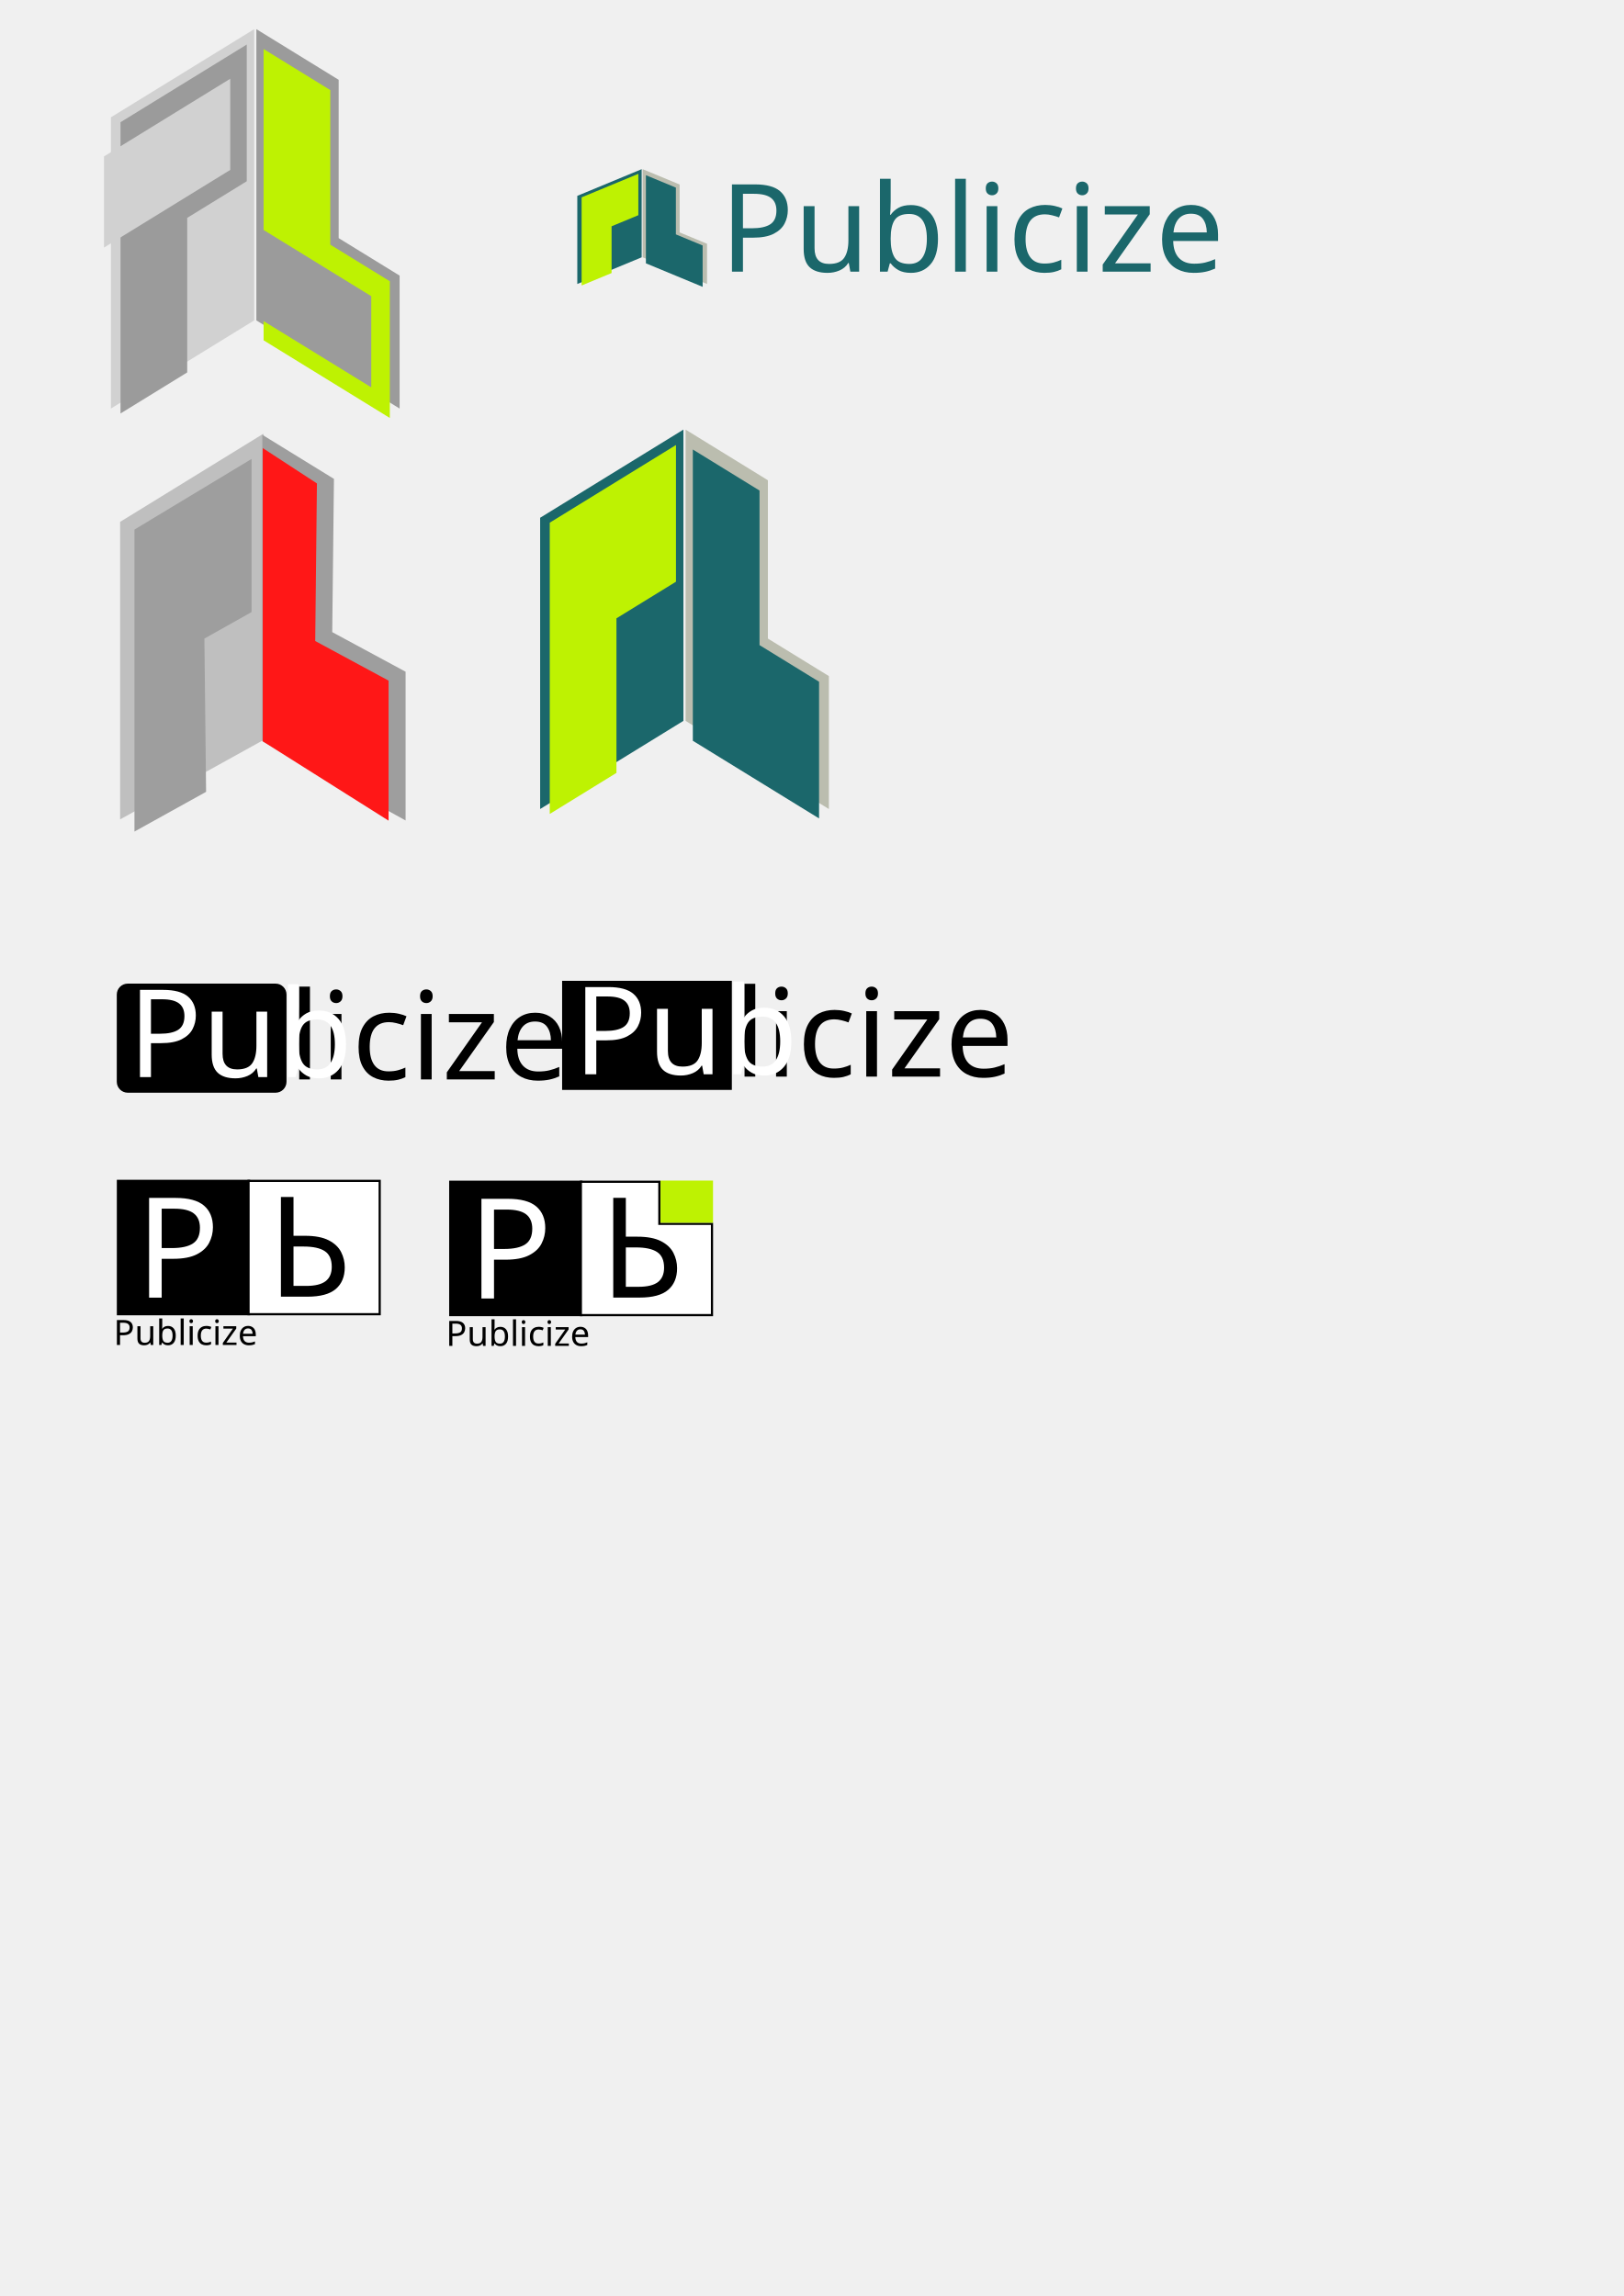
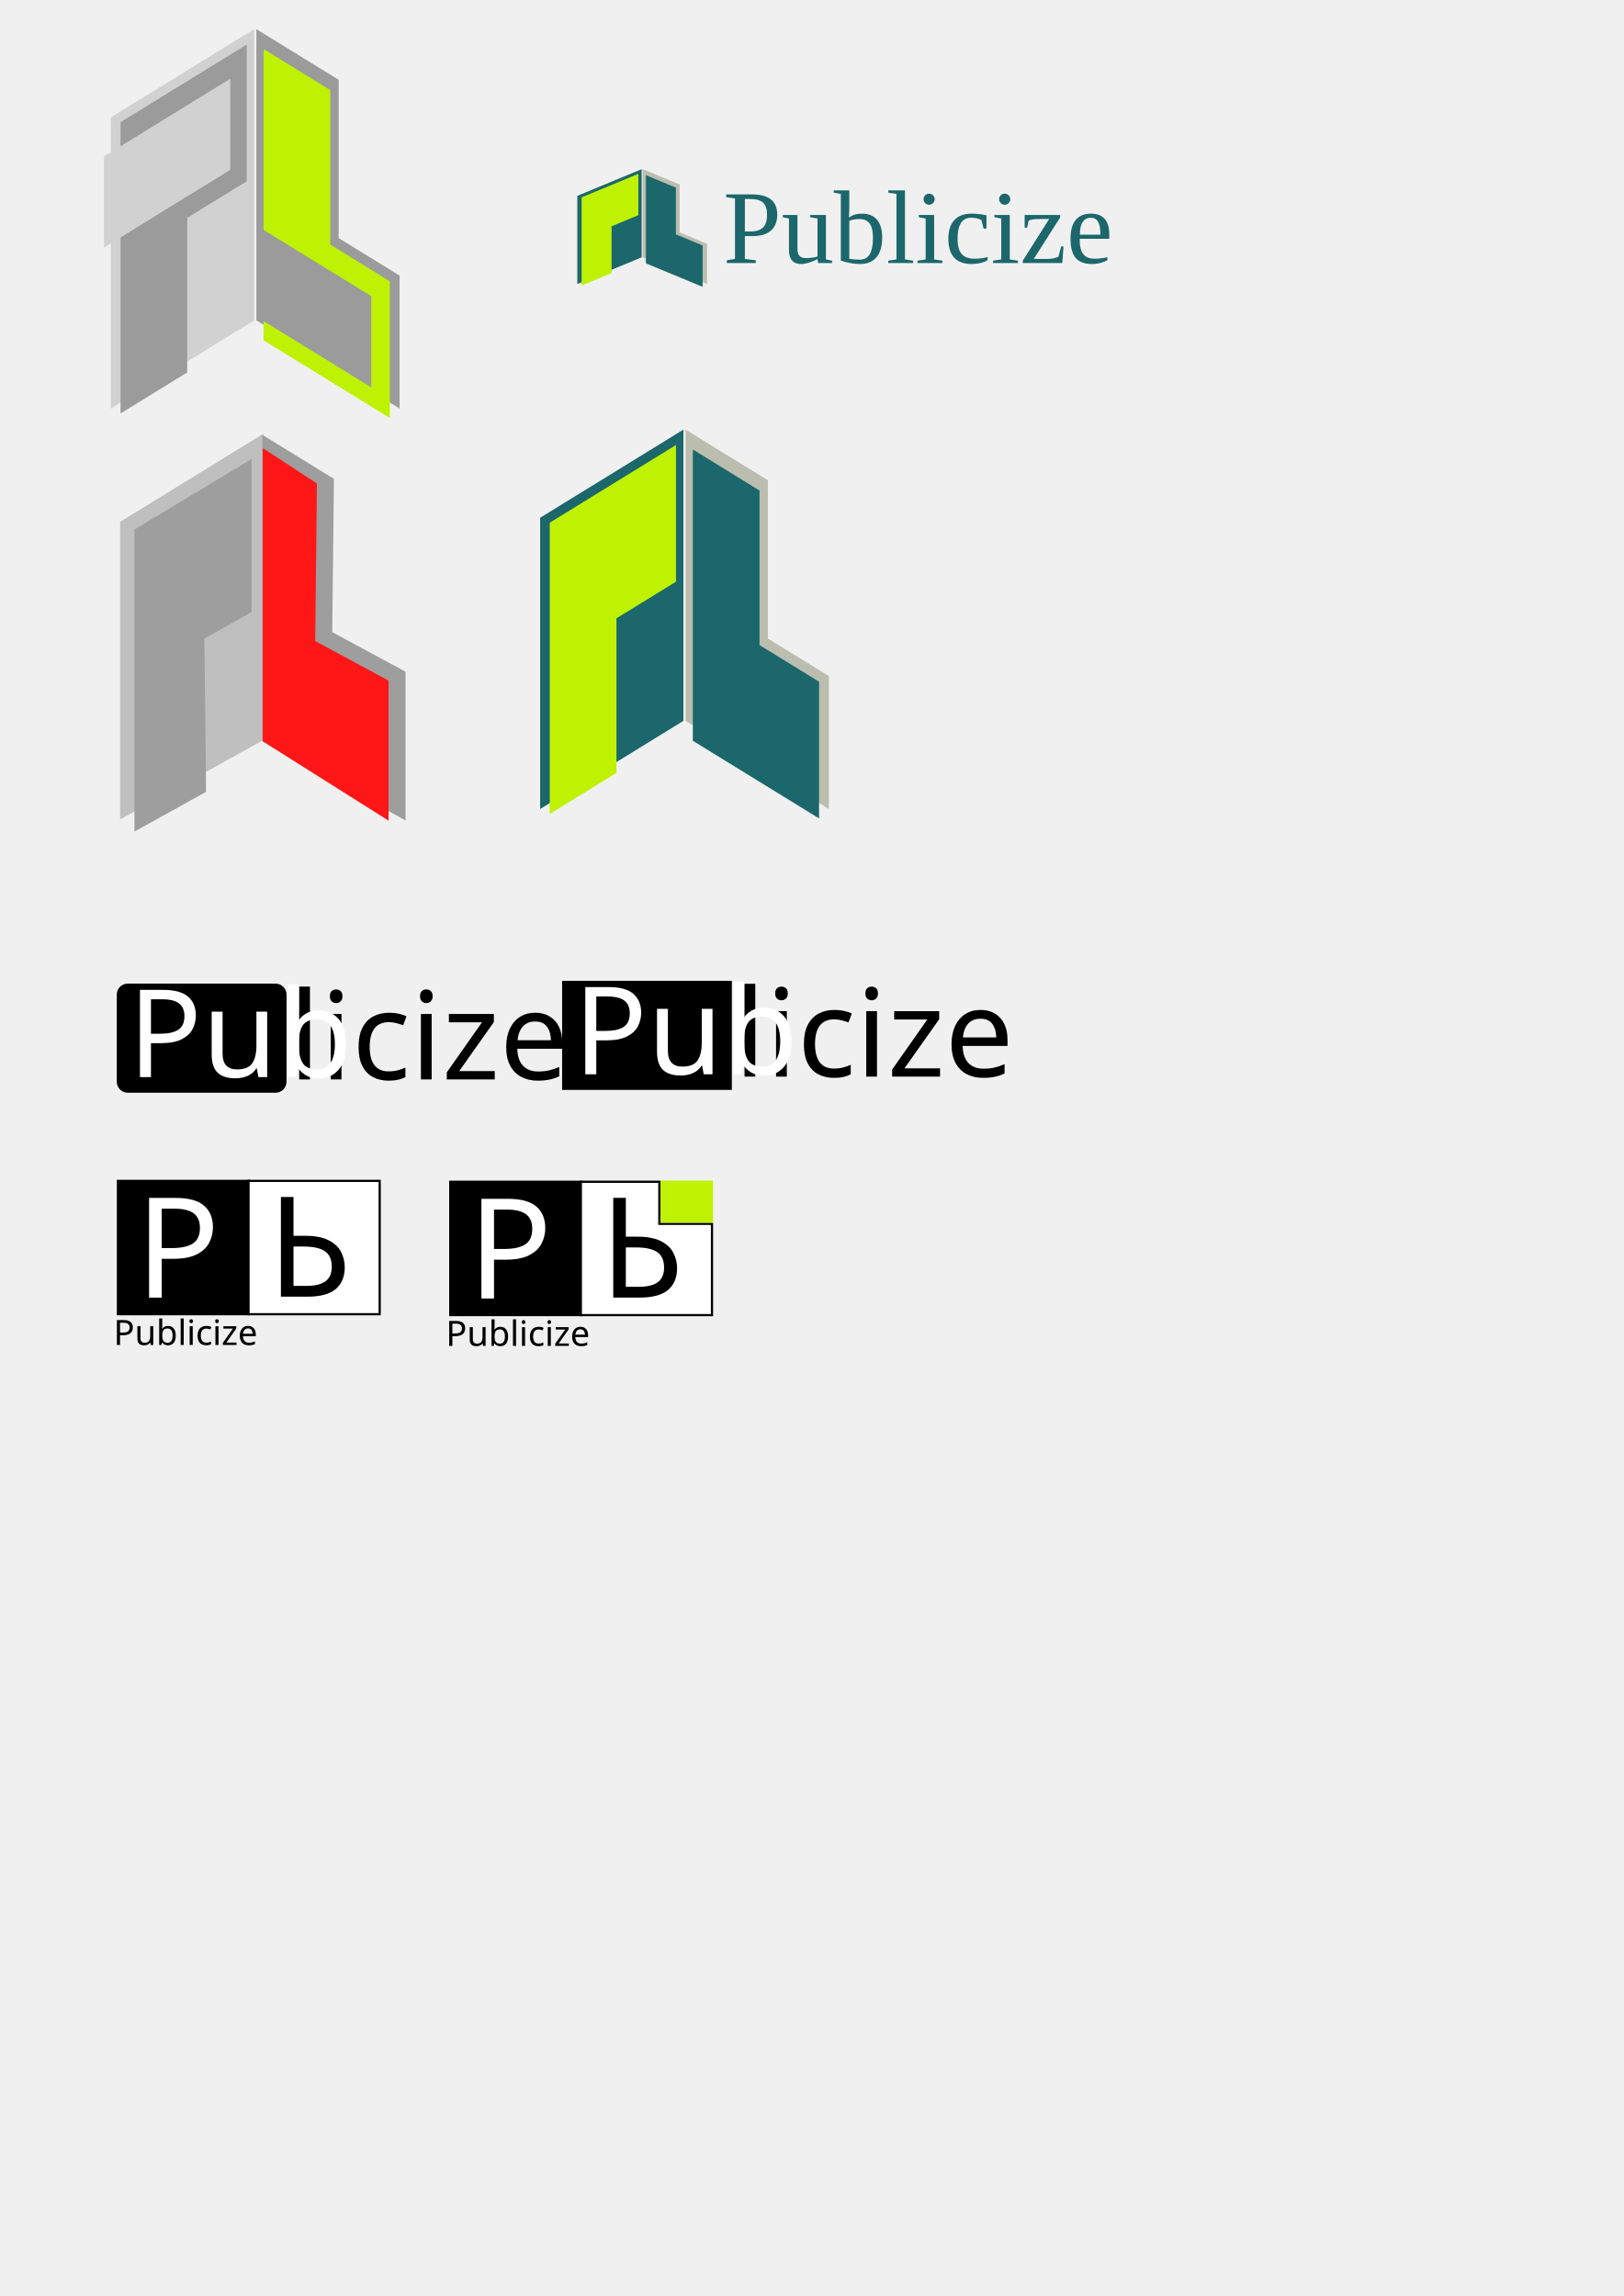
<svg xmlns="http://www.w3.org/2000/svg" xmlns:xlink="http://www.w3.org/1999/xlink" width="744.094" height="1052.362" id="svg2" version="1.1">
  <defs id="defs4">
    <linearGradient id="linearGradient4344">
      <stop style="stop-color:#000000;stop-opacity:1;" offset="0" id="stop4346" />
      <stop style="stop-color:#000000;stop-opacity:0;" offset="1" id="stop4348" />
    </linearGradient>
    <linearGradient xlink:href="#linearGradient4344" id="linearGradient4350" x1="334.203" y1="105.72" x2="528.059" y2="105.72" gradientUnits="userSpaceOnUse" />
  </defs>
  <g id="layer1" />
  <g id="layer2">
    <path style="fill:#bfbfbf;fill-opacity:1;stroke:none" d="m 55.053,239.189 65.66,-40.406 -10e-6,140.411 -65.66,36.365 z" id="path2991" />
    <path style="fill:#9e9e9e;fill-opacity:1;stroke:none" d="m 153.038,219.491 -32.83,-20.203 1e-5,140.411 65.66,36.365 0,-68.185 -33.614,-18.147 z" id="path2991-9" />
    <path style="fill:#9e9e9e;fill-opacity:1;stroke:none" d="m 94.449,362.933 -32.83,18.203 1e-5,-138.411 53.66,-32.365 0,70.185 -21.614,12.147 z" id="path2991-9-7" />
    <path style="fill:#1b676b;fill-opacity:1;stroke:none" d="M 313.188 196.906 L 247.531 237.312 L 247.531 370.812 L 313.188 330.406 L 313.188 196.906 z " id="path2991-5" />
    <path style="fill:#bbbdaf;fill-opacity:1;stroke:none" d="M 314.188 196.906 L 314.188 330.406 L 379.844 370.812 L 379.844 309.875 L 351.906 292.688 L 351.906 220.125 L 314.188 196.906 z " id="path2991-5-2" />
    <path style="fill:#bef202;fill-opacity:1;stroke:none" d="M 309.781 203.969 L 251.938 239.562 L 251.938 373.062 L 282.5 354.25 L 282.5 283.406 L 309.781 266.625 L 309.781 203.969 z " id="path2991-5-1" />
    <path style="fill:#1b676b;fill-opacity:1;stroke:none" d="m 375.35,375.123 -57.844,-35.594 0,-133.5 30.562,18.812 0,70.844 27.281,16.781 0,62.656 z" id="path2991-5-1-5" />
    <path style="fill:#d1d1d1;fill-opacity:1;stroke:none" d="m 116.48,13.359 -65.656,40.406 0,133.5 65.656,-40.406 0,-133.5 z" id="path2991-5-27" />
    <path style="fill:#9b9b9b;fill-opacity:1;stroke:none" d="m 117.48,13.359 0,133.5 65.656,40.406 0,-60.938 -27.938,-17.188 0,-72.562 -37.719,-23.219 z" id="path2991-5-2-9" />
    <path style="fill:#9b9b9b;fill-opacity:1;stroke:none" d="m 113.074,20.421 -57.844,35.594 0,133.5 30.562,-18.812 0,-70.844 27.281,-16.781 0,-62.656 z" id="path2991-5-1-54" />
    <path style="fill:#bef202;fill-opacity:1;stroke:none" d="m 178.643,191.576 -57.844,-35.594 0,-133.5 30.562,18.812 0,70.844 27.281,16.781 0,62.656 z" id="path2991-5-1-5-3" />
    <path style="fill:#d1d1d1;fill-opacity:1;stroke:none" d="m 105.509,36.098 -57.844,35.594 0,41.781 57.844,-35.594 0,-41.781 z" id="path2991-5-1-54-1" />
    <path style="fill:#9b9b9b;fill-opacity:1;stroke:none" d="m 119.134,104.379 0,41.781 51,31.375 0,-41.781 -51,-31.375 z" id="path2991-5-1-54-1-3" />
    <path style="fill:#1b676b;fill-opacity:1;stroke:none" d="m 294.061,77.539 -29.503,12.228 0,40.399 29.503,-12.228 0,-40.399 z" id="path2991-5-4" />
    <path style="fill:#bbbdaf;fill-opacity:1;stroke:none" d="m 294.51,77.539 0,40.399 29.503,12.228 0,-18.441 -12.554,-5.201 0,-21.959 -16.949,-7.026 z" id="path2991-5-2-1" />
    <path style="fill:#bef202;fill-opacity:1;stroke:none" d="m 292.53,79.677 -25.992,10.771 0,40.399 13.733,-5.693 0,-21.438 12.259,-5.078 0,-18.961 z" id="path2991-5-1-1" />
    <path style="fill:#1b676b;fill-opacity:1;stroke:none" d="m 321.994,131.471 -25.992,-10.771 0,-40.399 13.733,5.693 0,21.438 12.259,5.078 0,18.961 z" id="path2991-5-1-5-38" />
-     <text xml:space="preserve" style="font-size:40px;font-style:normal;font-weight:normal;line-height:125%;letter-spacing:0px;word-spacing:0px;fill:#1b676b;fill-opacity:1;stroke:none;font-family:Sans;stroke-opacity:1;stroke-width:1.138" x="330" y="124.505" id="text4319">
-       <tspan id="tspan4321" x="330" y="124.505" style="font-size:56px;font-style:normal;font-variant:normal;font-weight:normal;font-stretch:normal;fill:#1b676b;fill-opacity:1;font-family:Calibri;-inkscape-font-specification:Calibri;stroke:none;stroke-opacity:1;stroke-width:1.138">Publicize</tspan>
+     <text xml:space="preserve" style="font-size:40px;font-style:normal;font-weight:normal;line-height:125%;letter-spacing:0px;word-spacing:0px;fill:#1b676b;fill-opacity:1;stroke:none;font-family:Sans" x="331.408" y="120.546" id="text4319">
+       <tspan id="tspan4321" x="331.408" y="120.546" style="font-size:48px;font-style:normal;font-variant:normal;font-weight:normal;font-stretch:normal;fill:#1b676b;fill-opacity:1;stroke:none;font-family:Liberation Serif;-inkscape-font-specification:Liberation Serif">Publicize</tspan>
    </text>
  </g>
  <g id="layer4">
    <rect style="fill:#000000;fill-opacity:1;stroke:none" id="rect2997" width="77.782" height="50.003" x="53.518" y="450.837" ry="5.027" />
    <text xml:space="preserve" style="font-size:40px;font-style:normal;font-weight:normal;line-height:125%;letter-spacing:0px;word-spacing:0px;fill:#000000;fill-opacity:1;stroke:none;font-family:Sans" x="132.35" y="494.758" id="text3004">
      <tspan id="tspan3006" x="132.35" y="494.758" style="font-size:56px;font-style:normal;font-variant:normal;font-weight:normal;font-stretch:normal;font-family:GoodHeadlinePro-CondMedium;-inkscape-font-specification:GoodHeadlinePro-CondMedium">licize</tspan>
    </text>
  </g>
  <g id="layer6">
    <rect style="fill:#000000;fill-opacity:1;stroke:#000000;stroke-opacity:1" id="rect3777" width="60.104" height="61.114" x="54.043" y="541.248" ry="0" />
    <rect style="fill:#ffffff;fill-opacity:1;stroke:#000000;stroke-opacity:1" id="rect3777-1" width="60.104" height="61.114" x="113.895" y="541.248" ry="0" />
    <text xml:space="preserve" style="font-size:40px;font-style:normal;font-weight:normal;line-height:125%;letter-spacing:0px;word-spacing:0px;fill:#000000;fill-opacity:1;stroke:none;font-family:Sans" x="62.124" y="594.763" id="text3797">
      <tspan id="tspan3799" x="62.124" y="594.763" style="font-size:64px;fill:#ffffff;fill-opacity:1">P</tspan>
    </text>
    <text xml:space="preserve" style="font-size:40px;font-style:normal;font-weight:normal;line-height:125%;letter-spacing:0px;word-spacing:0px;fill:#000000;fill-opacity:1;stroke:none;font-family:Sans" x="122.535" y="-548.623" id="text3797-7" transform="scale(1,-1)">
      <tspan id="tspan3799-4" x="122.535" y="-548.623" style="font-size:64px;fill:#000000;fill-opacity:1">P</tspan>
    </text>
    <text xml:space="preserve" style="font-size:16px;font-style:normal;font-weight:normal;line-height:125%;letter-spacing:0px;word-spacing:0px;fill:#000000;fill-opacity:1;stroke:none;font-family:Sans" x="52.023" y="616.461" id="text3822">
      <tspan id="tspan3824" x="52.023" y="616.461" style="font-size:16px">Publicize</tspan>
    </text>
    <rect style="fill:#000000;fill-opacity:1;stroke:none" id="rect2997-0" width="77.782" height="50.003" x="257.601" y="449.554" ry="0" />
    <text xml:space="preserve" style="font-size:40px;font-style:normal;font-weight:normal;line-height:125%;letter-spacing:0px;word-spacing:0px;fill:#000000;fill-opacity:1;stroke:none;font-family:Sans" x="336.434" y="493.475" id="text3004-9">
      <tspan id="tspan3006-4" x="336.434" y="493.475" style="font-size:56px;font-style:normal;font-variant:normal;font-weight:normal;font-stretch:normal;font-family:GoodHeadlinePro-CondMedium;-inkscape-font-specification:GoodHeadlinePro-CondMedium">licize</tspan>
    </text>
    <text xml:space="preserve" style="font-size:40px;font-style:normal;font-weight:normal;line-height:125%;letter-spacing:0px;word-spacing:0px;fill:#ffffff;fill-opacity:1;stroke:none;font-family:Sans" x="262.794" y="492.404" id="text3000-8">
      <tspan id="tspan3002-8" x="262.794" y="492.404" style="font-size:56px;font-style:normal;font-variant:normal;font-weight:normal;font-stretch:normal;fill:#ffffff;fill-opacity:1;font-family:GoodHeadlinePro-CondMedium;-inkscape-font-specification:GoodHeadlinePro-CondMedium">Pub</tspan>
    </text>
    <rect style="fill:#000000;fill-opacity:1;stroke:#000000;stroke-opacity:1" id="rect3777-2" width="60.104" height="61.114" x="206.34" y="541.655" ry="0" />
    <path style="fill:#ffffff;fill-opacity:1;stroke:#000000;stroke-opacity:1" d="M 266.188 541.656 L 266.188 602.781 L 326.281 602.781 L 326.281 560.938 L 302.156 560.938 L 302.156 541.656 L 266.188 541.656 z " id="rect3777-1-4" />
    <text xml:space="preserve" style="font-size:40px;font-style:normal;font-weight:normal;line-height:125%;letter-spacing:0px;word-spacing:0px;fill:#000000;fill-opacity:1;stroke:none;font-family:Sans" x="214.422" y="595.171" id="text3797-5">
      <tspan id="tspan3799-5" x="214.422" y="595.171" style="font-size:64px;fill:#ffffff;fill-opacity:1">P</tspan>
    </text>
    <text xml:space="preserve" style="font-size:40px;font-style:normal;font-weight:normal;line-height:125%;letter-spacing:0px;word-spacing:0px;fill:#000000;fill-opacity:1;stroke:none;font-family:Sans" x="274.832" y="-549.031" id="text3797-7-1" transform="scale(1,-1)">
      <tspan id="tspan3799-4-7" x="274.832" y="-549.031" style="font-size:64px;fill:#000000;fill-opacity:1">P</tspan>
    </text>
    <text xml:space="preserve" style="font-size:16px;font-style:normal;font-weight:normal;line-height:125%;letter-spacing:0px;word-spacing:0px;fill:#000000;fill-opacity:1;stroke:none;font-family:Sans" x="204.32" y="616.869" id="text3822-1">
      <tspan id="tspan3824-1" x="204.32" y="616.869" style="font-size:16px">Publicize</tspan>
    </text>
    <rect style="fill:#bef202;fill-opacity:1;stroke:none" id="rect3895" width="24.076" height="19.331" x="302.681" y="541.114" />
  </g>
  <g id="layer5">
    <text xml:space="preserve" style="font-size:40px;font-style:normal;font-weight:normal;line-height:125%;letter-spacing:0px;word-spacing:0px;fill:#ffffff;fill-opacity:1;stroke:none;font-family:Sans" x="58.711" y="493.687" id="text3000">
      <tspan id="tspan3002" x="58.711" y="493.687" style="font-size:56px;font-style:normal;font-variant:normal;font-weight:normal;font-stretch:normal;font-family:GoodHeadlinePro-CondMedium;-inkscape-font-specification:GoodHeadlinePro-CondMedium;fill:#ffffff;fill-opacity:1">Pub</tspan>
    </text>
  </g>
  <g id="layer3">
    <path style="fill:#ff1717;fill-opacity:1;stroke:none" d="m 145.241,221.573 -24.83,-16.203 10e-6,134.411 57.66,36.365 0,-64.185 -33.614,-18.147 z" id="path2991-9-6" />
  </g>
</svg>
